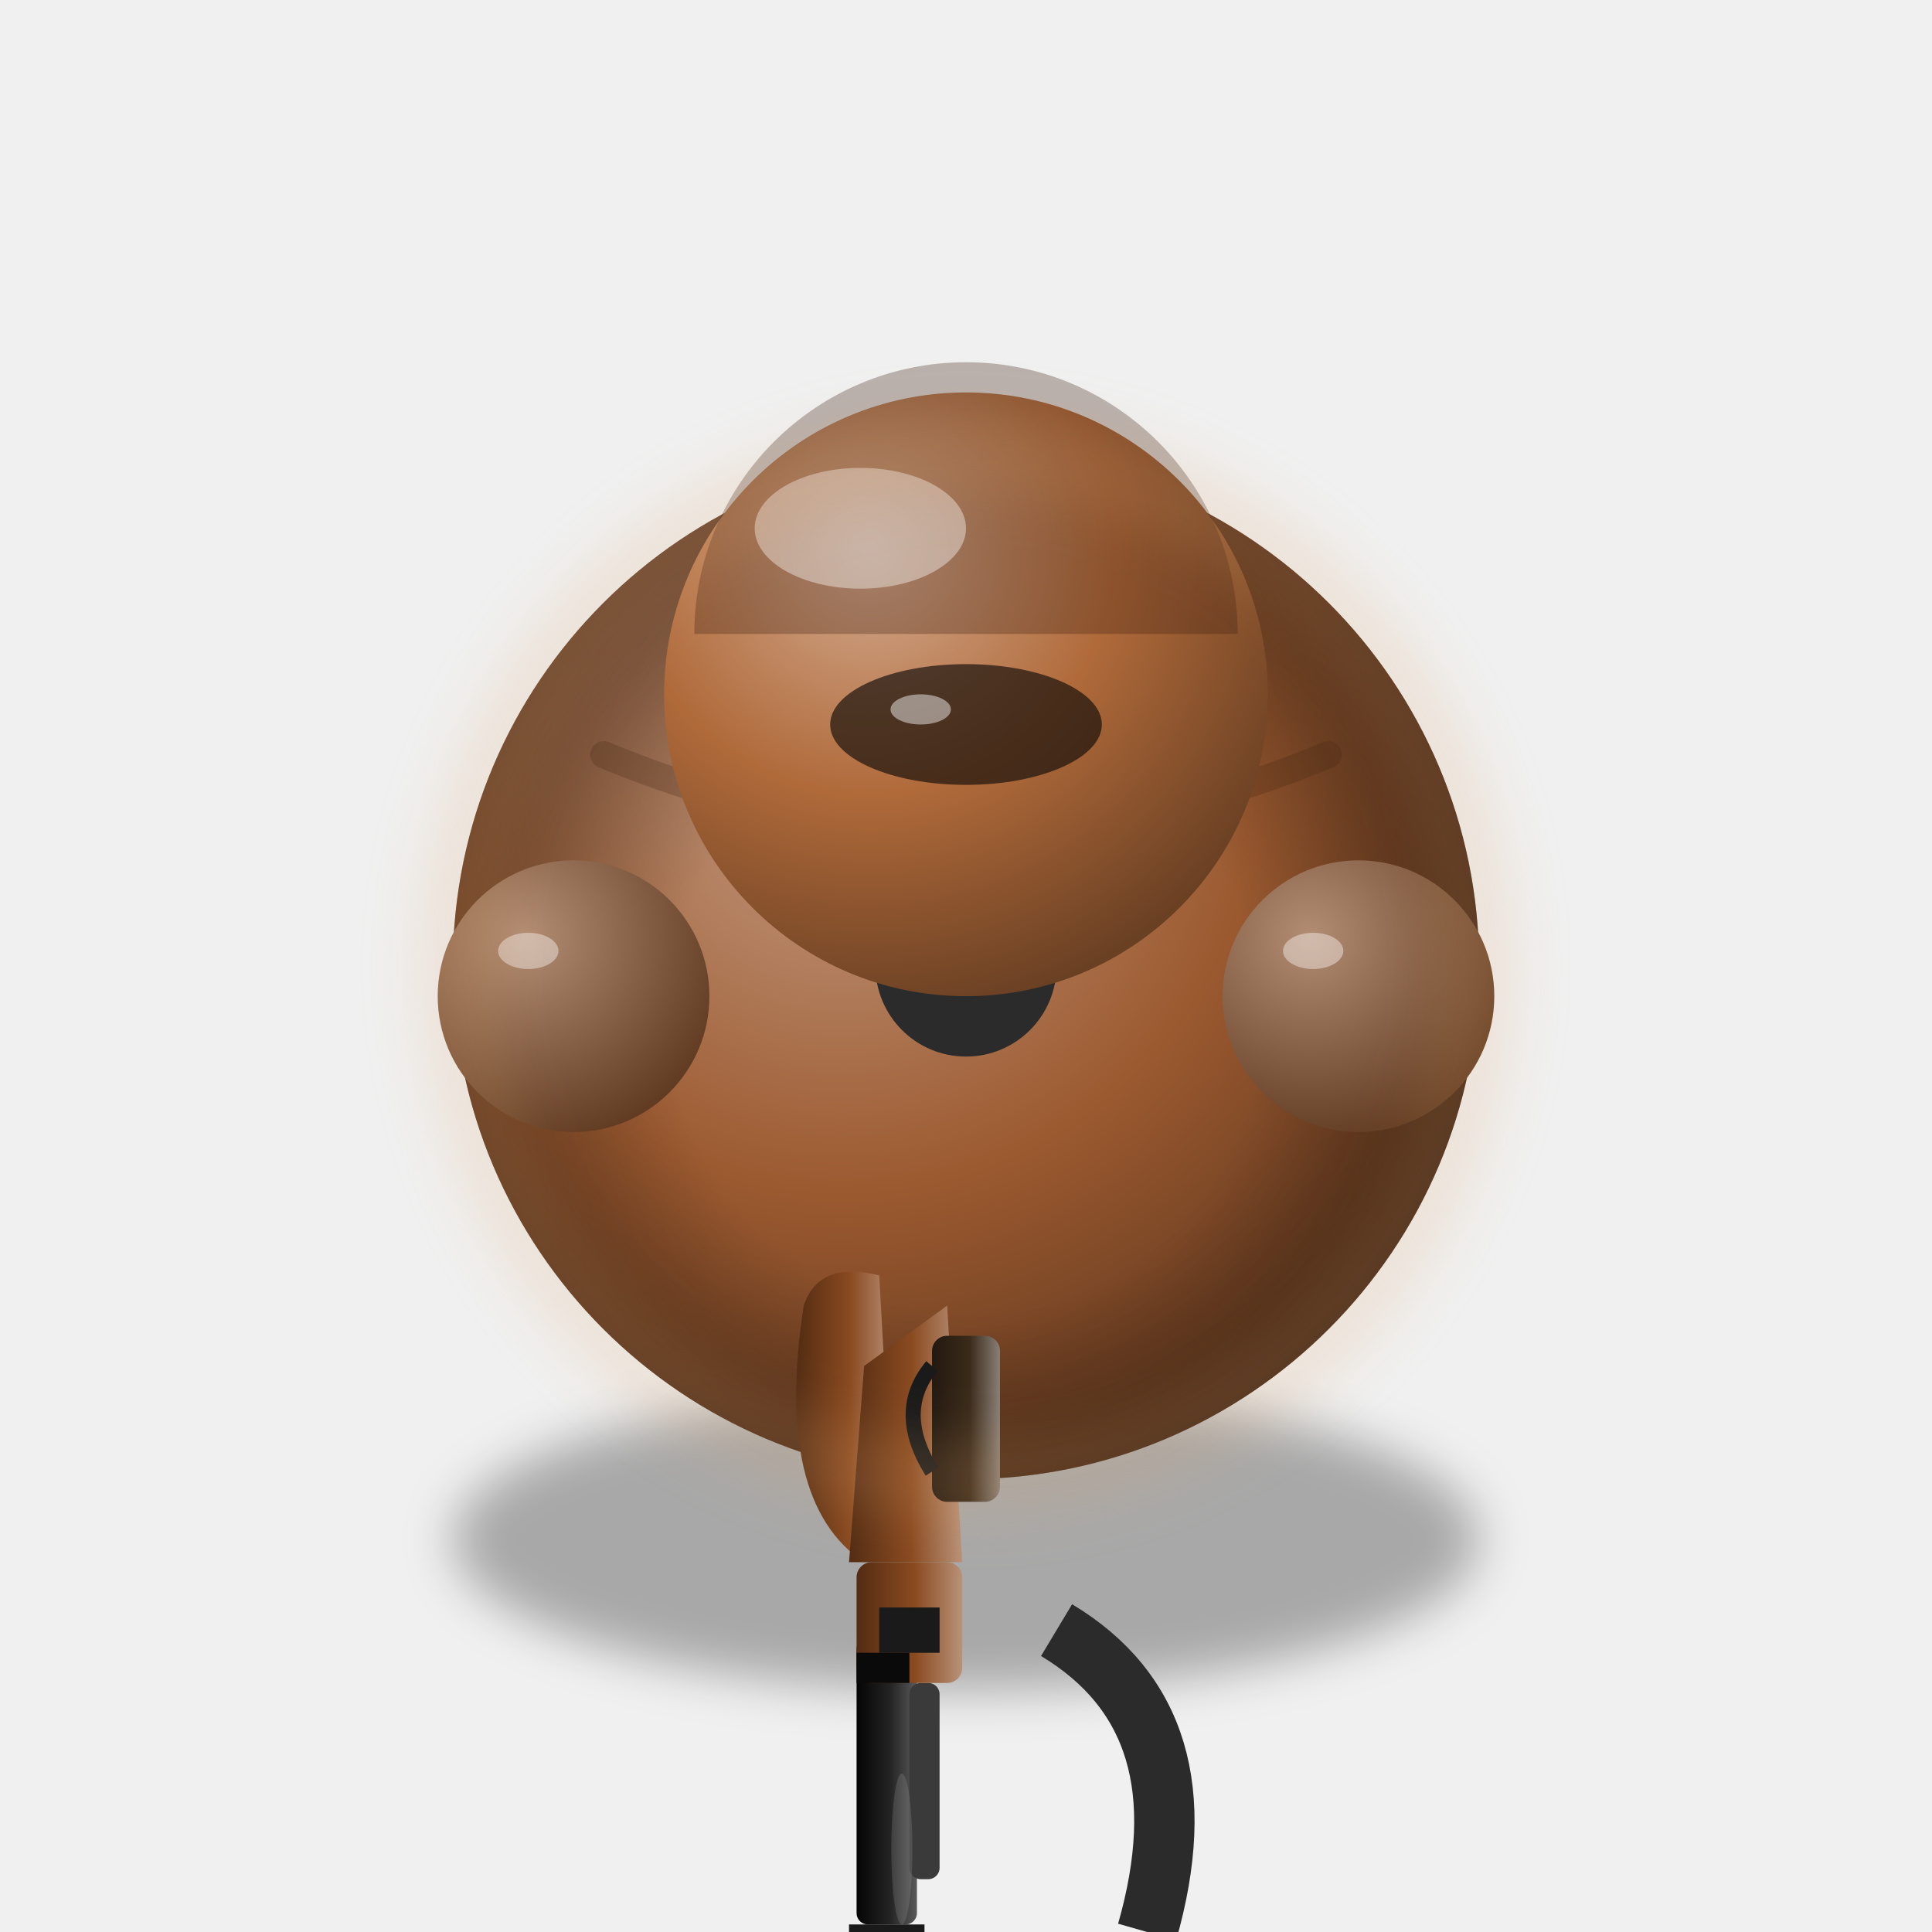
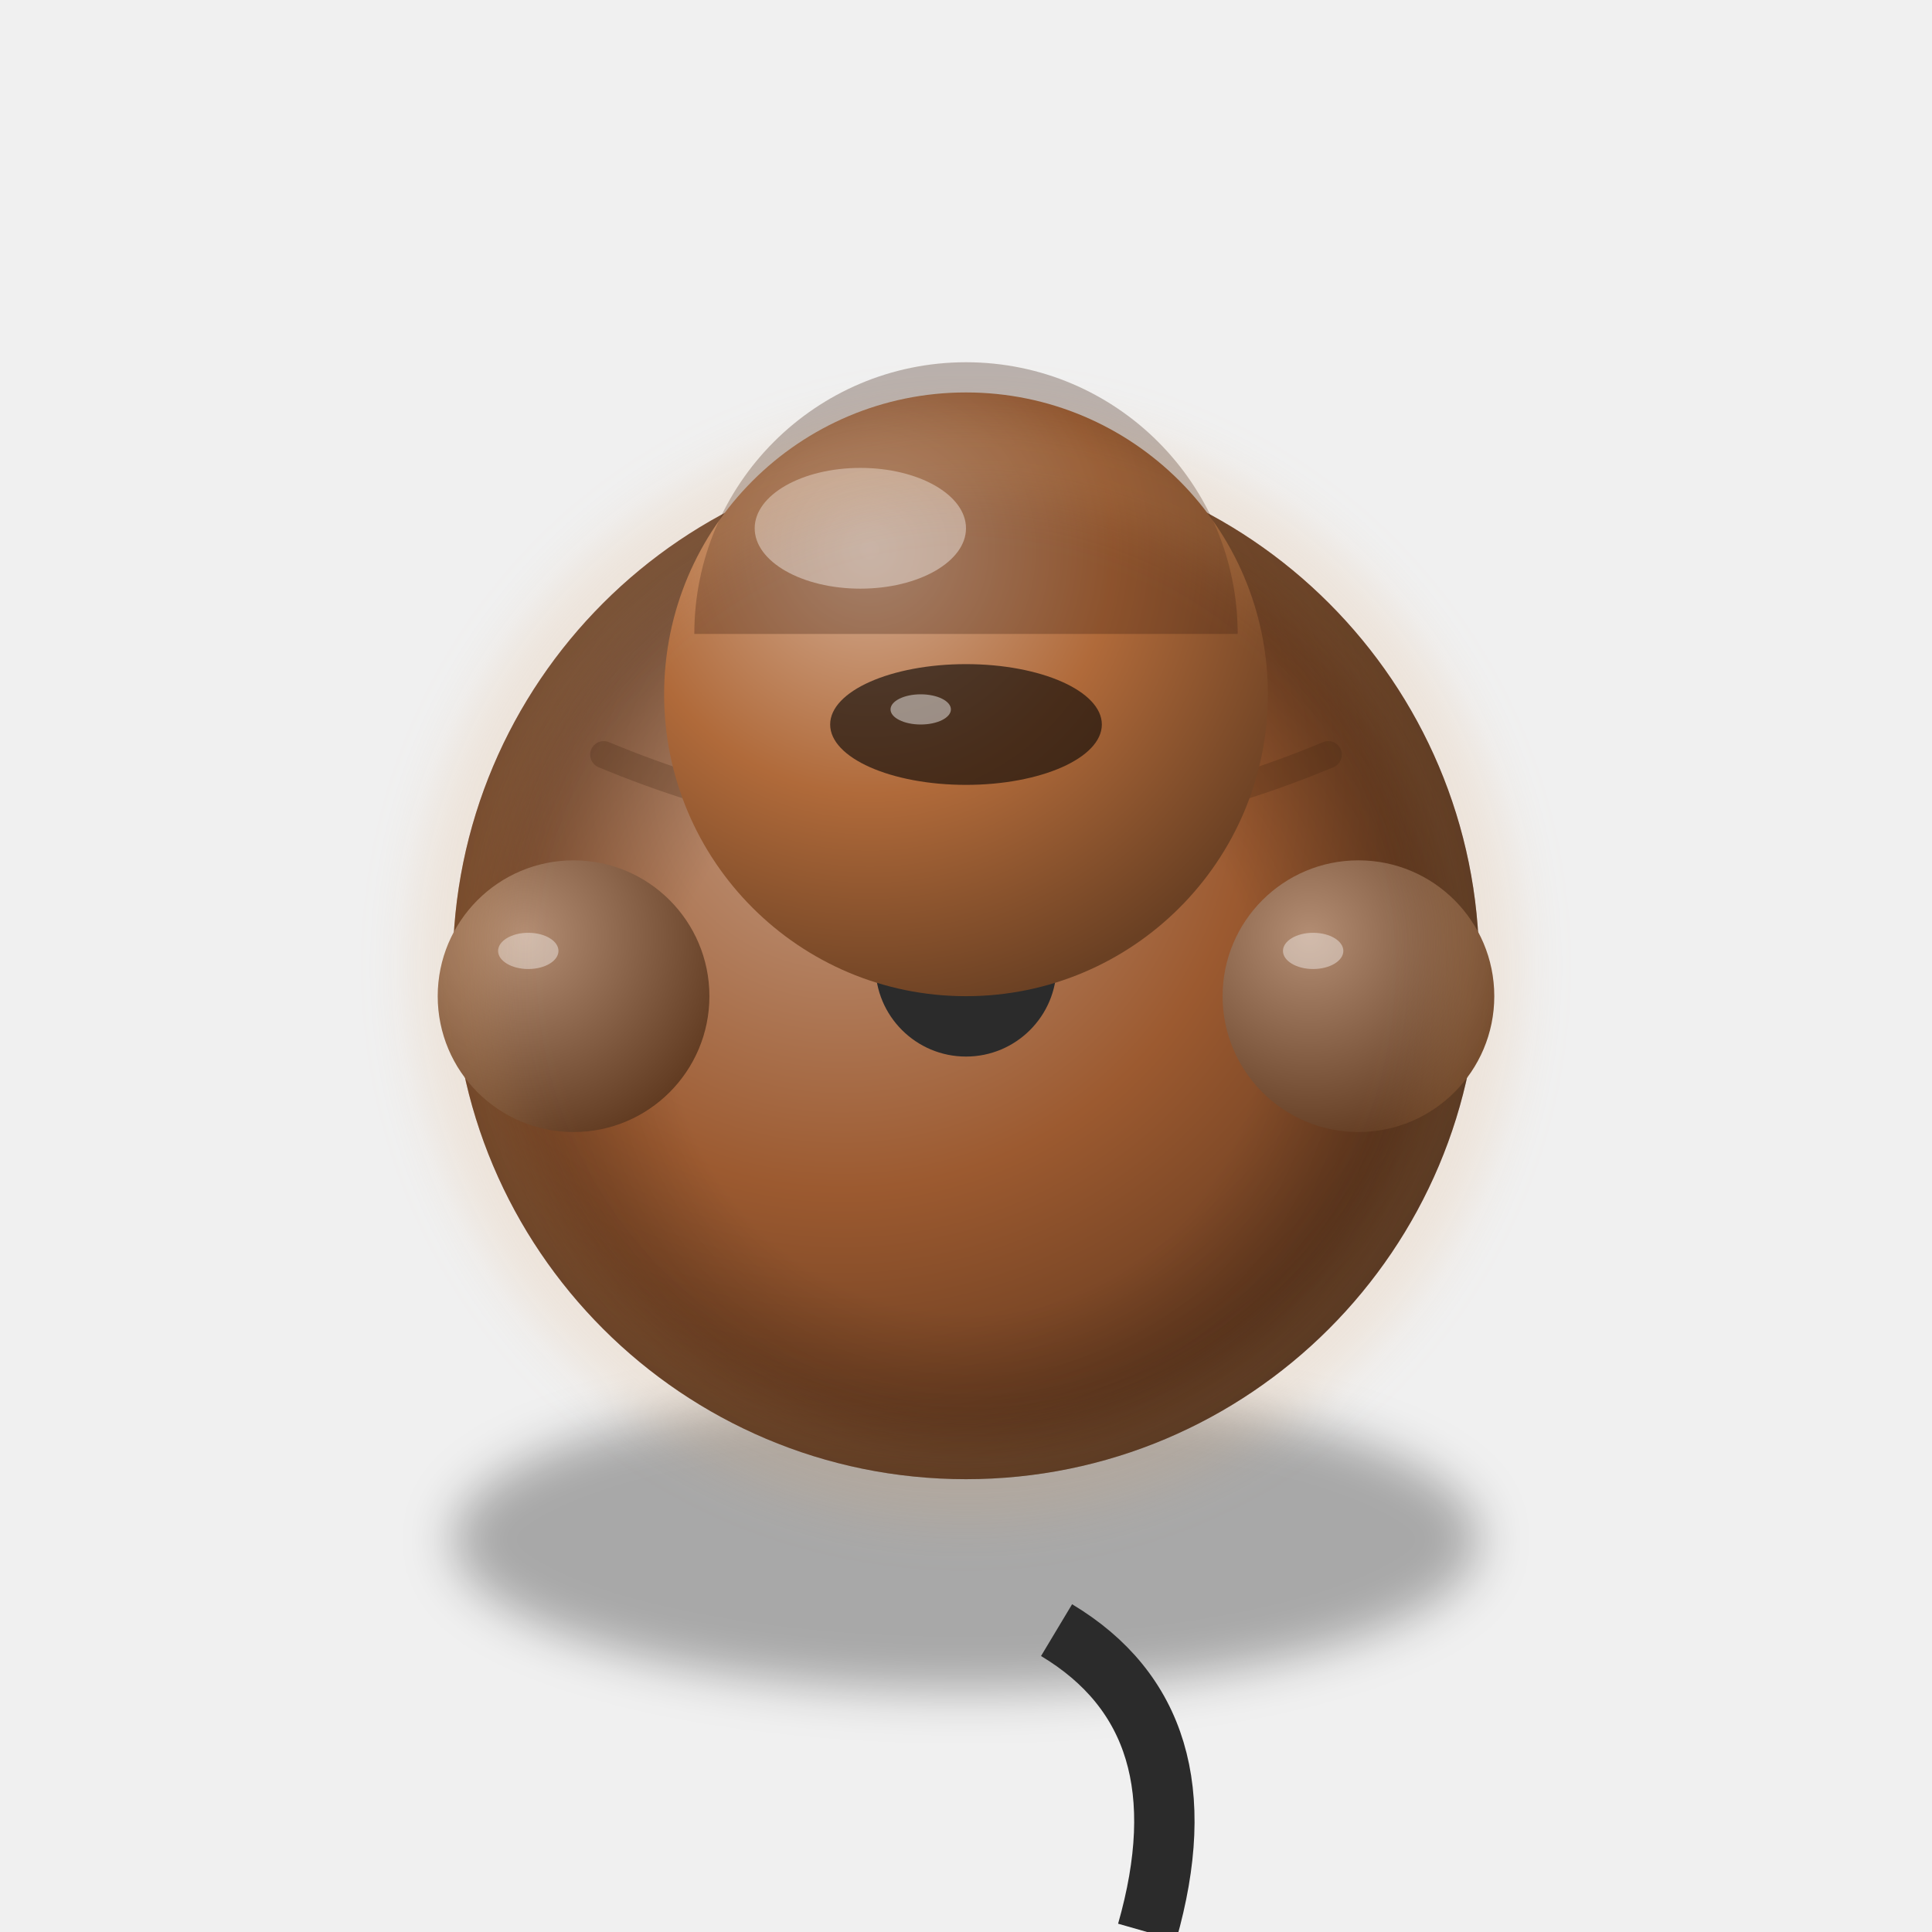
<svg xmlns="http://www.w3.org/2000/svg" viewBox="0 0 128 128">
  <defs>
    <filter id="fxBlur" x="-60%" y="-60%" width="220%" height="220%">
      <feGaussianBlur stdDeviation="1.6" />
    </filter>
    <radialGradient id="body" cx="38%" cy="32%" r="72%">
      <stop offset="0%" stop-color="#c49c83" />
      <stop offset="55%" stop-color="#9c5a30" />
      <stop offset="100%" stop-color="#5a341c" />
    </radialGradient>
    <radialGradient id="helmet" cx="34%" cy="26%" r="78%">
      <stop offset="0%" stop-color="#d4ad93" />
      <stop offset="52%" stop-color="#b06a3a" />
      <stop offset="100%" stop-color="#6a4023" />
    </radialGradient>
    <radialGradient id="arm" cx="32%" cy="28%" r="85%">
      <stop offset="0%" stop-color="#b38d73" />
      <stop offset="100%" stop-color="#5a341a" />
    </radialGradient>
    <radialGradient id="pack" cx="38%" cy="30%" r="75%">
      <stop offset="0%" stop-color="#6b5b50" />
      <stop offset="100%" stop-color="#29190f" />
    </radialGradient>
    <linearGradient id="gun" x1="0%" y1="0%" x2="100%" y2="0%">
      <stop offset="0%" stop-color="#5a5a5a" />
      <stop offset="45%" stop-color="#232323" />
      <stop offset="100%" stop-color="#050505" />
    </linearGradient>
    <radialGradient id="ao" cx="50%" cy="55%" r="52%">
      <stop offset="55%" stop-color="#000" stop-opacity="0" />
      <stop offset="100%" stop-color="#000" stop-opacity="0.38" />
    </radialGradient>
    <linearGradient id="g_wood" x1="0%" y1="0%" x2="100%" y2="0%">
      <stop offset="0%" stop-color="#b99279" />
      <stop offset="45%" stop-color="#8a4a20" />
      <stop offset="100%" stop-color="#532c13" />
    </linearGradient>
    <linearGradient id="g_grip" x1="0%" y1="0%" x2="100%" y2="0%">
      <stop offset="0%" stop-color="#897f76" />
      <stop offset="45%" stop-color="#3a2a1a" />
      <stop offset="100%" stop-color="#231910" />
    </linearGradient>
  </defs>
  <ellipse cx="64" cy="102" rx="34" ry="10" fill="#000" opacity="0.3" filter="url(#fxBlur)" />
  <ellipse cx="64" cy="78" rx="22" ry="18" fill="url(#pack)" />
  <path d="M48 68 Q64 78 80 68" stroke="#000" stroke-width="2" opacity="0.2" fill="none" />
  <circle cx="64" cy="64" r="34" fill="url(#body)" />
  <circle cx="64" cy="64" r="34" fill="url(#ao)" />
  <path d="M40 50 Q64 60 88 50" stroke="#402410" stroke-width="1.8" fill="none" opacity="0.25" stroke-linecap="round" />
  <circle cx="64" cy="64" r="6" fill="#2b2b2b" />
  <ellipse cx="61" cy="61" rx="2" ry="1.3" fill="#fff" opacity="0.5" />
  <circle cx="64" cy="46" r="20" fill="url(#helmet)" />
  <path d="M46 42 A18 18 0 0 1 82 42" fill="#3a1c0c" opacity="0.3" />
  <ellipse cx="57" cy="35" rx="7" ry="4" fill="#fff" opacity="0.4" />
  <ellipse cx="64" cy="48" rx="9" ry="4" fill="#100a08" opacity="0.65" />
  <ellipse cx="61" cy="47" rx="2" ry="1" fill="#fff" opacity="0.45" />
-   <g transform="translate(64,94) rotate(180) scale(0.5) translate(-8.5,-77)">
-     <rect x="16" y="0" width="6" height="6" fill="url(#gun)" />
-     <rect x="14" y="6" width="10" height="4" fill="#1a1a1a" />
-     <rect x="15" y="10" width="8" height="38" rx="1.5" fill="url(#gun)" />
-     <rect x="12" y="16" width="4" height="26" rx="1.5" fill="#3a3a3a" />
-     <rect x="9" y="42" width="14" height="16" rx="2" fill="url(#g_wood)" />
-     <rect x="12" y="46" width="8" height="6" fill="#1a1a1a" />
-     <path d="M22 58 Q34 66 30 92 Q28 98 20 96 L18 60 Z" fill="url(#g_wood)" />
-     <path d="M9 58 L24 58 L22 84 L11 92 Z" fill="url(#g_wood)" />
-     <rect x="4" y="66" width="9" height="22" rx="2" fill="url(#g_grip)" />
-     <path d="M13 70 Q18 78 13 84" stroke="#1a1a1a" stroke-width="2" fill="none" />
-     <rect x="16" y="42" width="7" height="4" fill="#0a0a0a" />
-     <ellipse cx="17" cy="20" rx="1.4" ry="10" fill="#fff" opacity="0.12" />
-   </g>
  <circle cx="38" cy="66" r="9" fill="url(#arm)" />
  <circle cx="90" cy="66" r="9" fill="url(#arm)" />
  <ellipse cx="35" cy="63" rx="2" ry="1.2" fill="#fff" opacity="0.4" />
  <ellipse cx="87" cy="63" rx="2" ry="1.2" fill="#fff" opacity="0.4" />
  <path d="M70 108 Q80 114 76 128" stroke="#2b2b2b" stroke-width="4" fill="none" />
  <circle cx="64" cy="64" r="34" fill="none" stroke="#e0a870" stroke-width="5.5" opacity="0.17" filter="url(#fxBlur)" />
</svg>
